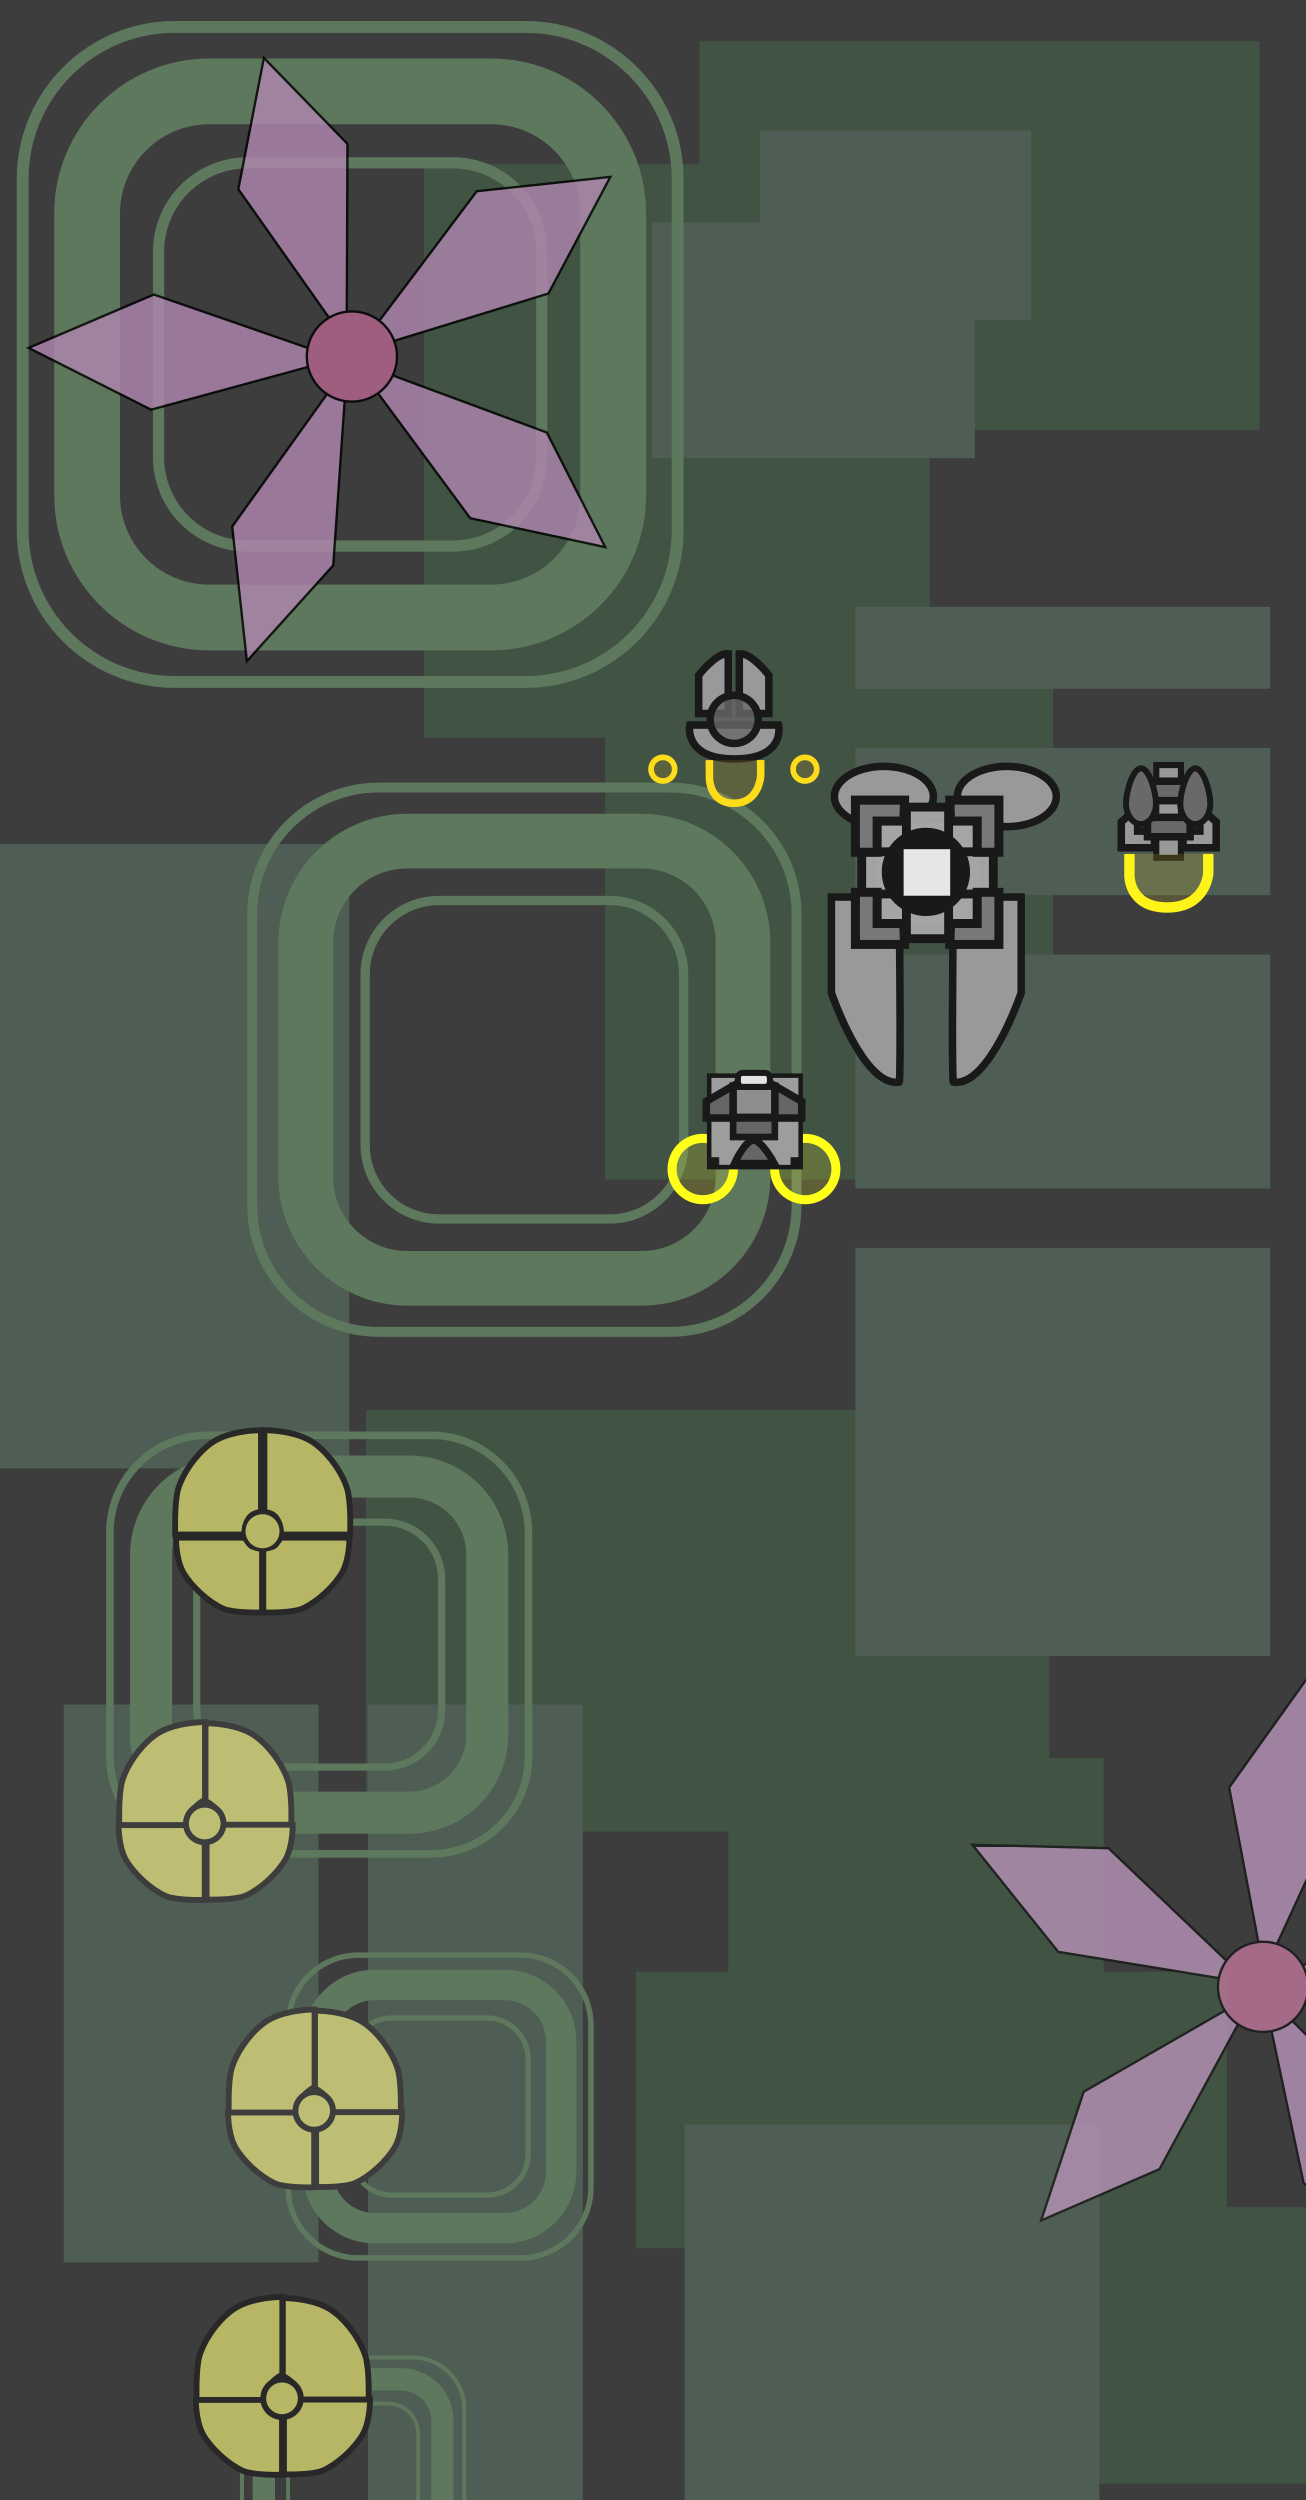
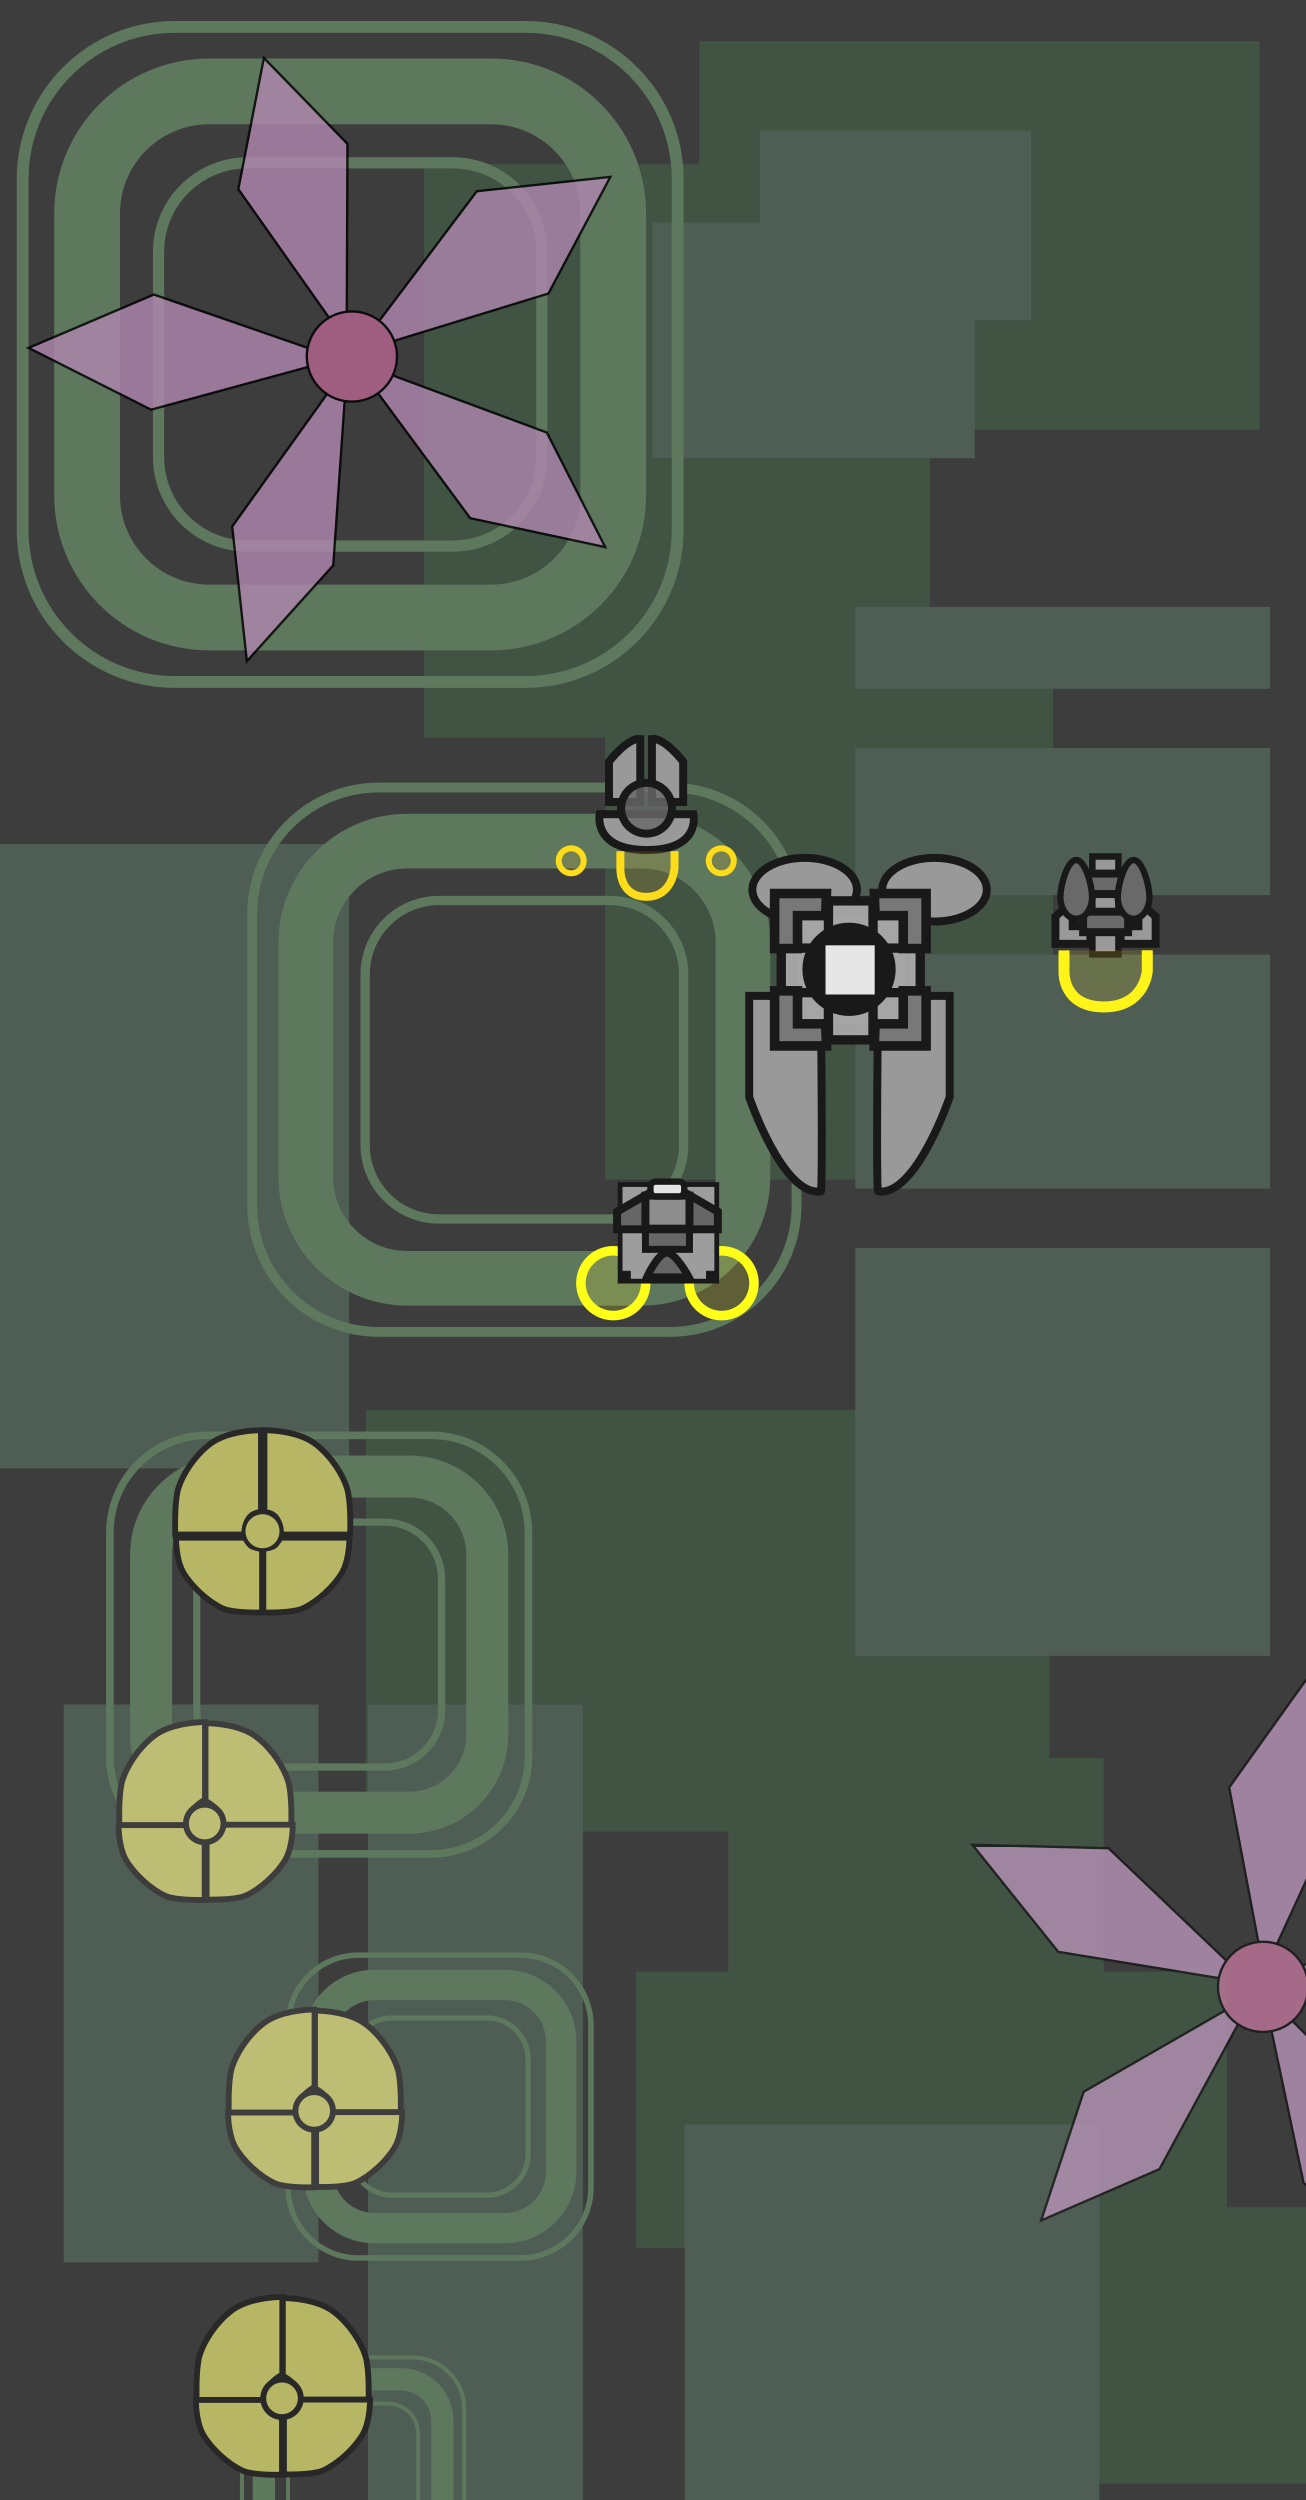
<svg xmlns="http://www.w3.org/2000/svg" width="164" height="314" id="svg2617" version="1.0">
  <defs id="defs2619">
    </defs>
  <g id="layer1">
    <rect style="opacity:1;fill:#282828;fill-opacity:1;fill-rule:nonzero;stroke:#000000;stroke-width:0.45;stroke-linecap:round;stroke-linejoin:miter;stroke-miterlimit:4;stroke-dasharray:none;stroke-dashoffset:0;stroke-opacity:1" id="rect2453" width="195.593" height="337.141" x="-21.357" y="-11.132" />
    <rect style="opacity:1;fill:#3c4d41;fill-opacity:1;fill-rule:nonzero;stroke:none;stroke-width:0.752;stroke-linecap:round;stroke-linejoin:miter;stroke-miterlimit:4;stroke-dasharray:none;stroke-dashoffset:0;stroke-opacity:1" id="rect5096" width="91.175" height="78.412" x="-47.321" y="106.007" />
    <rect style="opacity:1;fill:#000000;fill-opacity:0;fill-rule:nonzero;stroke:none;stroke-width:0.6;stroke-linecap:round;stroke-linejoin:miter;stroke-miterlimit:4;stroke-dasharray:none;stroke-dashoffset:0;stroke-opacity:1" id="rect2864" width="169.857" height="302.397" x="-0.768" y="0.449" />
    <rect y="20.63" x="53.254" height="72.02" width="63.529" id="rect5180" style="opacity:1;fill:#2c4130;fill-opacity:1;fill-rule:nonzero;stroke:none;stroke-width:0.677;stroke-linecap:round;stroke-linejoin:miter;stroke-miterlimit:4;stroke-dasharray:none;stroke-dashoffset:0;stroke-opacity:1" />
    <rect y="77.044" x="76.001" height="71.11" width="56.25" id="rect3698" style="opacity:1;fill:#2c4130;fill-opacity:1;fill-rule:nonzero;stroke:none;stroke-width:0.677;stroke-linecap:round;stroke-linejoin:miter;stroke-miterlimit:4;stroke-dasharray:none;stroke-dashoffset:0;stroke-opacity:1" />
    <rect y="214.098" x="8.011" height="70.048" width="31.983" id="rect3694" style="opacity:1;fill:#3c4d41;fill-opacity:1;fill-rule:nonzero;stroke:none;stroke-width:0.752;stroke-linecap:round;stroke-linejoin:miter;stroke-miterlimit:4;stroke-dasharray:none;stroke-dashoffset:0;stroke-opacity:1" />
    <rect style="opacity:1;fill:#2c4130;fill-opacity:1;fill-rule:nonzero;stroke:none;stroke-width:0.677;stroke-linecap:round;stroke-linejoin:miter;stroke-miterlimit:4;stroke-dasharray:none;stroke-dashoffset:0;stroke-opacity:1" id="rect3696" width="70.353" height="48.818" x="87.83" y="5.162" />
    <rect y="27.963" x="81.921" height="29.585" width="40.507" id="rect3710" style="opacity:1;fill:#3c4d41;fill-opacity:1;fill-rule:nonzero;stroke:none;stroke-width:0.752;stroke-linecap:round;stroke-linejoin:miter;stroke-miterlimit:4;stroke-dasharray:none;stroke-dashoffset:0;stroke-opacity:1" />
    <g transform="matrix(0.4129949,0,0,0.4129949,-241.2813,-167.8792)" id="g5054">
      <rect ry="37.143" rx="37.143" y="434.286" x="610.714" height="160" width="160" id="rect5056" style="opacity:1;fill:none;fill-opacity:1;fill-rule:nonzero;stroke:#4d694d;stroke-width:20;stroke-linecap:round;stroke-linejoin:miter;stroke-miterlimit:4;stroke-dasharray:none;stroke-dashoffset:0;stroke-opacity:1" />
      <rect style="opacity:1;fill:none;fill-opacity:1;fill-rule:nonzero;stroke:#4d694d;stroke-width:3.6;stroke-linecap:round;stroke-linejoin:miter;stroke-miterlimit:4;stroke-dasharray:none;stroke-dashoffset:0;stroke-opacity:1" id="rect5058" width="199.205" height="199.205" x="591.112" y="414.683" rx="46.244" ry="46.244" />
      <rect ry="27.056" rx="27.056" y="456.011" x="632.44" height="116.549" width="116.549" id="rect5060" style="opacity:1;fill:none;fill-opacity:1;fill-rule:nonzero;stroke:#4d694d;stroke-width:3.4;stroke-linecap:round;stroke-linejoin:miter;stroke-miterlimit:4;stroke-dasharray:none;stroke-dashoffset:0;stroke-opacity:1" />
    </g>
    <rect style="opacity:1;fill:#3c4d41;fill-opacity:1;fill-rule:nonzero;stroke:none;stroke-width:0.752;stroke-linecap:round;stroke-linejoin:miter;stroke-miterlimit:4;stroke-dasharray:none;stroke-dashoffset:0;stroke-opacity:1" id="rect5094" width="52.089" height="10.283" x="107.437" y="76.218" />
    <rect y="93.961" x="107.437" height="18.472" width="52.089" id="rect5092" style="opacity:1;fill:#3c4d41;fill-opacity:1;fill-rule:nonzero;stroke:none;stroke-width:0.752;stroke-linecap:round;stroke-linejoin:miter;stroke-miterlimit:4;stroke-dasharray:none;stroke-dashoffset:0;stroke-opacity:1" />
    <rect style="opacity:1;fill:#3c4d41;fill-opacity:1;fill-rule:nonzero;stroke:none;stroke-width:0.752;stroke-linecap:round;stroke-linejoin:miter;stroke-miterlimit:4;stroke-dasharray:none;stroke-dashoffset:0;stroke-opacity:1" id="rect5090" width="52.089" height="29.391" x="107.437" y="119.893" />
    <g id="g2880" transform="matrix(0.3432001,0,0,0.3432001,-171.1912,-43.4029)">
      <rect style="opacity:1;fill:none;fill-opacity:1;fill-rule:nonzero;stroke:#4d694d;stroke-width:20;stroke-linecap:round;stroke-linejoin:miter;stroke-miterlimit:4;stroke-dasharray:none;stroke-dashoffset:0;stroke-opacity:1" id="rect2882" width="160" height="160" x="610.714" y="434.286" rx="37.143" ry="37.143" />
      <rect ry="46.244" rx="46.244" y="414.683" x="591.112" height="199.205" width="199.205" id="rect2884" style="opacity:1;fill:none;fill-opacity:1;fill-rule:nonzero;stroke:#4d694d;stroke-width:3.6;stroke-linecap:round;stroke-linejoin:miter;stroke-miterlimit:4;stroke-dasharray:none;stroke-dashoffset:0;stroke-opacity:1" />
      <rect style="opacity:1;fill:none;fill-opacity:1;fill-rule:nonzero;stroke:#4d694d;stroke-width:3.4;stroke-linecap:round;stroke-linejoin:miter;stroke-miterlimit:4;stroke-dasharray:none;stroke-dashoffset:0;stroke-opacity:1" id="rect2886" width="116.549" height="116.549" x="632.44" y="456.011" rx="27.056" ry="27.056" />
    </g>
    <rect style="opacity:1;fill:#2c4130;fill-opacity:1;fill-rule:nonzero;stroke:none;stroke-width:0.677;stroke-linecap:round;stroke-linejoin:miter;stroke-miterlimit:4;stroke-dasharray:none;stroke-dashoffset:0;stroke-opacity:1" id="rect3700" width="85.822" height="52.912" x="45.975" y="177.133" />
    <rect y="156.744" x="107.437" height="51.229" width="52.089" id="rect5088" style="opacity:1;fill:#3c4d41;fill-opacity:1;fill-rule:nonzero;stroke:none;stroke-width:0.752;stroke-linecap:round;stroke-linejoin:miter;stroke-miterlimit:4;stroke-dasharray:none;stroke-dashoffset:0;stroke-opacity:1" />
    <rect style="opacity:1;fill:#3c4d41;fill-opacity:1;fill-rule:nonzero;stroke:none;stroke-width:0.752;stroke-linecap:round;stroke-linejoin:miter;stroke-miterlimit:4;stroke-dasharray:none;stroke-dashoffset:0;stroke-opacity:1" id="rect3702" width="26.978" height="100.985" x="46.227" y="214.098" />
    <g transform="matrix(0.1401608,0,0,0.1401608,-52.46265,237.9738)" id="g3681">
      <rect ry="37.143" rx="37.143" y="434.286" x="610.714" height="160" width="160" id="rect3683" style="opacity:1;fill:none;fill-opacity:1;fill-rule:nonzero;stroke:#4d694d;stroke-width:20;stroke-linecap:round;stroke-linejoin:miter;stroke-miterlimit:4;stroke-dasharray:none;stroke-dashoffset:0;stroke-opacity:1" />
      <rect style="opacity:1;fill:none;fill-opacity:1;fill-rule:nonzero;stroke:#4d694d;stroke-width:3.6;stroke-linecap:round;stroke-linejoin:miter;stroke-miterlimit:4;stroke-dasharray:none;stroke-dashoffset:0;stroke-opacity:1" id="rect3685" width="199.205" height="199.205" x="591.112" y="414.683" rx="46.244" ry="46.244" />
      <rect ry="27.056" rx="27.056" y="456.011" x="632.44" height="116.549" width="116.549" id="rect3687" style="opacity:1;fill:none;fill-opacity:1;fill-rule:nonzero;stroke:#4d694d;stroke-width:3.4;stroke-linecap:round;stroke-linejoin:miter;stroke-miterlimit:4;stroke-dasharray:none;stroke-dashoffset:0;stroke-opacity:1" />
    </g>
    <g id="g2896" transform="matrix(0.1909207,0,0,0.1909207,-76.66444,166.3946)">
      <rect style="opacity:1;fill:none;fill-opacity:1;fill-rule:nonzero;stroke:#4d694d;stroke-width:20;stroke-linecap:round;stroke-linejoin:miter;stroke-miterlimit:4;stroke-dasharray:none;stroke-dashoffset:0;stroke-opacity:1" id="rect2898" width="160" height="160" x="610.714" y="434.286" rx="37.143" ry="37.143" />
      <rect ry="46.244" rx="46.244" y="414.683" x="591.112" height="199.205" width="199.205" id="rect2900" style="opacity:1;fill:none;fill-opacity:1;fill-rule:nonzero;stroke:#4d694d;stroke-width:3.6;stroke-linecap:round;stroke-linejoin:miter;stroke-miterlimit:4;stroke-dasharray:none;stroke-dashoffset:0;stroke-opacity:1" />
      <rect style="opacity:1;fill:none;fill-opacity:1;fill-rule:nonzero;stroke:#4d694d;stroke-width:3.4;stroke-linecap:round;stroke-linejoin:miter;stroke-miterlimit:4;stroke-dasharray:none;stroke-dashoffset:0;stroke-opacity:1" id="rect2902" width="116.549" height="116.549" x="632.44" y="456.011" rx="27.056" ry="27.056" />
    </g>
    <g id="g5140" transform="matrix(0.7386445,0,0,0.7386445,-137.3668,-346.0233)">
      <rect ry="3.482" y="817.844" x="226.541" height="17.679" width="25.714" id="rect5142" style="fill:#8f8f41;fill-opacity:1;fill-rule:nonzero;stroke:#282828;stroke-width:0.6;stroke-linecap:round;stroke-linejoin:miter;stroke-miterlimit:4;stroke-dasharray:none;stroke-dashoffset:0;stroke-opacity:1" />
      <path id="path5144" d="M 239.458,823.355 L 239.458,810.16 C 237.787,810.16 233.434,810.464 230.754,812.529 C 228.074,814.594 226.149,817.673 225.409,820.02 C 224.67,822.368 224.874,827.901 224.874,827.901 L 236.617,827.901 C 236.617,827.901 236.518,826.498 237.289,825.249 C 238.053,824.01 239.458,823.355 239.458,823.355 z" style="fill:#b6b665;fill-opacity:1;fill-rule:evenodd;stroke:#282828;stroke-width:1px;stroke-linecap:butt;stroke-linejoin:miter;stroke-opacity:1" />
      <path id="path5146" d="M 224.751,827.672 L 236.448,827.672 C 236.448,827.672 237.006,828.803 237.658,829.447 C 238.326,830.107 239.394,830.399 239.394,830.399 L 239.394,840.395 C 239.394,840.395 234.573,840.544 232.742,839.725 C 230.224,838.599 227.319,835.918 225.957,833.52 C 225.072,831.962 224.751,829.378 224.751,827.672 z" style="fill:#b6b665;fill-opacity:1;fill-rule:evenodd;stroke:#282828;stroke-width:1px;stroke-linecap:butt;stroke-linejoin:miter;stroke-opacity:1" />
      <path style="fill:#b6b665;fill-opacity:1;fill-rule:evenodd;stroke:#282828;stroke-width:1px;stroke-linecap:butt;stroke-linejoin:miter;stroke-opacity:1" d="M 239.532,823.576 L 239.532,810.35 C 241.203,810.35 245.556,810.653 248.235,812.718 C 250.915,814.783 252.841,817.862 253.58,820.209 C 254.319,822.557 254.116,828.09 254.116,828.09 L 242.373,828.09 C 242.373,828.09 242.471,826.688 241.701,825.439 C 240.937,824.2 239.532,823.576 239.532,823.576 z" id="path5148" />
      <path style="fill:#b6b665;fill-opacity:1;fill-rule:evenodd;stroke:#282828;stroke-width:1px;stroke-linecap:butt;stroke-linejoin:miter;stroke-opacity:1" d="M 254.365,827.608 L 242.668,827.608 C 242.668,827.608 242.088,828.516 241.457,829.226 C 240.842,829.92 239.722,830.273 239.722,830.273 L 239.722,840.332 C 239.722,840.332 244.543,840.481 246.374,839.662 C 248.892,838.536 251.797,835.855 253.159,833.457 C 254.044,831.899 254.365,829.315 254.365,827.608 z" id="path5150" />
      <path transform="translate(812.2774,89.26913)" d="M -569.687,738.129 A 3.192,3.192 0 1 1 -576.071,738.129 A 3.192,3.192 0 1 1 -569.687,738.129 z" id="path5152" style="fill:#b6b665;fill-opacity:1;fill-rule:nonzero;stroke:#282828;stroke-width:1;stroke-linecap:round;stroke-linejoin:miter;stroke-miterlimit:4;stroke-dasharray:none;stroke-dashoffset:0;stroke-opacity:1" />
    </g>
    <g transform="matrix(0.2638878,0,0,0.2638878,-142.1838,70.84822)" id="g2888">
      <rect ry="37.143" rx="37.143" y="434.286" x="610.714" height="160" width="160" id="rect2890" style="opacity:1;fill:none;fill-opacity:1;fill-rule:nonzero;stroke:#4d694d;stroke-width:20;stroke-linecap:round;stroke-linejoin:miter;stroke-miterlimit:4;stroke-dasharray:none;stroke-dashoffset:0;stroke-opacity:1" />
      <rect style="opacity:1;fill:none;fill-opacity:1;fill-rule:nonzero;stroke:#4d694d;stroke-width:3.6;stroke-linecap:round;stroke-linejoin:miter;stroke-miterlimit:4;stroke-dasharray:none;stroke-dashoffset:0;stroke-opacity:1" id="rect2892" width="199.205" height="199.205" x="591.112" y="414.683" rx="46.244" ry="46.244" />
      <rect ry="27.056" rx="27.056" y="456.011" x="632.44" height="116.549" width="116.549" id="rect2894" style="opacity:1;fill:none;fill-opacity:1;fill-rule:nonzero;stroke:#4d694d;stroke-width:3.4;stroke-linecap:round;stroke-linejoin:miter;stroke-miterlimit:4;stroke-dasharray:none;stroke-dashoffset:0;stroke-opacity:1" />
    </g>
    <g transform="matrix(0.7386445,0,0,0.7386445,-151.1159,-382.1234)" id="g5154">
      <rect style="fill:#8f8f41;fill-opacity:1;fill-rule:nonzero;stroke:#282828;stroke-width:0.6;stroke-linecap:round;stroke-linejoin:miter;stroke-miterlimit:4;stroke-dasharray:none;stroke-dashoffset:0;stroke-opacity:1" id="rect5156" width="25.714" height="17.679" x="226.541" y="817.844" ry="3.482" />
      <path style="fill:#b6b665;fill-opacity:1;fill-rule:evenodd;stroke:#282828;stroke-width:1px;stroke-linecap:butt;stroke-linejoin:miter;stroke-opacity:1" d="M 239.458,823.355 L 239.458,810.16 C 237.787,810.16 233.434,810.464 230.754,812.529 C 228.074,814.594 226.149,817.673 225.409,820.02 C 224.67,822.368 224.874,827.901 224.874,827.901 L 236.617,827.901 C 236.617,827.901 236.518,826.498 237.289,825.249 C 238.053,824.01 239.458,823.355 239.458,823.355 z" id="path5158" />
      <path style="fill:#b6b665;fill-opacity:1;fill-rule:evenodd;stroke:#282828;stroke-width:1px;stroke-linecap:butt;stroke-linejoin:miter;stroke-opacity:1" d="M 224.751,827.672 L 236.448,827.672 C 236.448,827.672 237.006,828.803 237.658,829.447 C 238.326,830.107 239.394,830.399 239.394,830.399 L 239.394,840.395 C 239.394,840.395 234.573,840.544 232.742,839.725 C 230.224,838.599 227.319,835.918 225.957,833.52 C 225.072,831.962 224.751,829.378 224.751,827.672 z" id="path5160" />
      <path id="path5162" d="M 239.532,823.576 L 239.532,810.35 C 241.203,810.35 245.556,810.653 248.235,812.718 C 250.915,814.783 252.841,817.862 253.58,820.209 C 254.319,822.557 254.116,828.09 254.116,828.09 L 242.373,828.09 C 242.373,828.09 242.471,826.688 241.701,825.439 C 240.937,824.2 239.532,823.576 239.532,823.576 z" style="fill:#b6b665;fill-opacity:1;fill-rule:evenodd;stroke:#282828;stroke-width:1px;stroke-linecap:butt;stroke-linejoin:miter;stroke-opacity:1" />
      <path id="path5164" d="M 254.365,827.608 L 242.668,827.608 C 242.668,827.608 242.088,828.516 241.457,829.226 C 240.842,829.92 239.722,830.273 239.722,830.273 L 239.722,840.332 C 239.722,840.332 244.543,840.481 246.374,839.662 C 248.892,838.536 251.797,835.855 253.159,833.457 C 254.044,831.899 254.365,829.315 254.365,827.608 z" style="fill:#b6b665;fill-opacity:1;fill-rule:evenodd;stroke:#282828;stroke-width:1px;stroke-linecap:butt;stroke-linejoin:miter;stroke-opacity:1" />
      <path style="fill:#b6b665;fill-opacity:1;fill-rule:nonzero;stroke:#282828;stroke-width:1;stroke-linecap:round;stroke-linejoin:miter;stroke-miterlimit:4;stroke-dasharray:none;stroke-dashoffset:0;stroke-opacity:1" id="path5166" d="M -569.687,738.129 A 3.192,3.192 0 1 1 -576.071,738.129 A 3.192,3.192 0 1 1 -569.687,738.129 z" transform="translate(812.2774,89.26913)" />
    </g>
    <rect y="220.809" x="91.47" height="50.638" width="47.151" id="rect3704" style="opacity:1;fill:#2c4130;fill-opacity:1;fill-rule:nonzero;stroke:none;stroke-width:0.677;stroke-linecap:round;stroke-linejoin:miter;stroke-miterlimit:4;stroke-dasharray:none;stroke-dashoffset:0;stroke-opacity:1" />
    <rect style="opacity:1;fill:#2c4130;fill-opacity:1;fill-rule:nonzero;stroke:none;stroke-width:0.677;stroke-linecap:round;stroke-linejoin:miter;stroke-miterlimit:4;stroke-dasharray:none;stroke-dashoffset:0;stroke-opacity:1" id="rect3706" width="74.226" height="34.714" x="79.863" y="247.651" />
    <rect y="277.222" x="136.055" height="34.714" width="30.773" id="rect3708" style="opacity:1;fill:#2c4130;fill-opacity:1;fill-rule:nonzero;stroke:none;stroke-width:0.677;stroke-linecap:round;stroke-linejoin:miter;stroke-miterlimit:4;stroke-dasharray:none;stroke-dashoffset:0;stroke-opacity:1" />
    <rect style="opacity:1;fill:#3c4d41;fill-opacity:1;fill-rule:nonzero;stroke:none;stroke-width:0.752;stroke-linecap:round;stroke-linejoin:miter;stroke-miterlimit:4;stroke-dasharray:none;stroke-dashoffset:0;stroke-opacity:1" id="rect5086" width="52.089" height="88.535" x="85.995" y="266.842" />
    <rect style="opacity:1;fill:#3c4d41;fill-opacity:1;fill-rule:nonzero;stroke:none;stroke-width:0.752;stroke-linecap:round;stroke-linejoin:miter;stroke-miterlimit:4;stroke-dasharray:none;stroke-dashoffset:0;stroke-opacity:1" id="rect3712" width="34.073" height="23.795" x="95.433" y="16.382" />
-     <g id="g3634" transform="matrix(0.378512,0,0,0.378512,14.57946,18.75576)">
+     <g id="g3634" transform="matrix(0.3998091,0,0,0.3998091,-0.7976372,25.88639)">
      <g transform="matrix(0.4999904,0,0,0.4999904,15.29313,-10.84389)" id="g3264">
        <path style="opacity:1;fill:#ffff00;fill-opacity:0.169;fill-rule:nonzero;stroke:#ffff00;stroke-width:6;stroke-linecap:butt;stroke-linejoin:miter;stroke-miterlimit:4;stroke-dasharray:none;stroke-dashoffset:0;stroke-opacity:1" id="path3170" d="M 451.071,695.934 A 20.357,20.357 0 1 1 410.357,695.934 A 20.357,20.357 0 1 1 451.071,695.934 z" transform="translate(-3.928571,2.5)" />
        <path transform="translate(-71.96429,2.5)" d="M 451.071,695.934 A 20.357,20.357 0 1 1 410.357,695.934 A 20.357,20.357 0 1 1 451.071,695.934 z" id="path3172" style="opacity:1;fill:#ffff00;fill-opacity:0.169;fill-rule:nonzero;stroke:#ffff00;stroke-width:6;stroke-linecap:butt;stroke-linejoin:miter;stroke-miterlimit:4;stroke-dasharray:none;stroke-dashoffset:0;stroke-opacity:1" />
        <rect style="opacity:1;fill:#929292;fill-opacity:1;fill-rule:nonzero;stroke:#000000;stroke-width:3;stroke-linecap:butt;stroke-linejoin:miter;stroke-miterlimit:4;stroke-dasharray:none;stroke-dashoffset:0;stroke-opacity:1" id="rect3212" width="60.714" height="60.714" x="363.036" y="636.442" />
        <path style="fill:#555555;fill-opacity:1;fill-rule:evenodd;stroke:#000000;stroke-width:5;stroke-linecap:round;stroke-linejoin:miter;stroke-miterlimit:4;stroke-dasharray:none;stroke-opacity:1" d="M 379.15,664.579 L 361.115,664.579 L 361.115,653.508 L 379.296,643.011 L 379.15,664.579 z" id="path3220" />
        <path id="path3222" d="M 406.405,664.579 L 424.44,664.579 L 424.44,653.508 L 406.259,643.011 L 406.405,664.579 z" style="fill:#555555;fill-opacity:1;fill-rule:evenodd;stroke:#000000;stroke-width:5;stroke-linecap:round;stroke-linejoin:miter;stroke-miterlimit:4;stroke-dasharray:none;stroke-opacity:1" />
        <rect style="opacity:1;fill:#828282;fill-opacity:1;fill-rule:nonzero;stroke:#000000;stroke-width:5;stroke-linecap:round;stroke-linejoin:miter;stroke-miterlimit:4;stroke-dasharray:none;stroke-dashoffset:0;stroke-opacity:1" id="rect3214" width="27.679" height="20.714" x="378.929" y="643.434" />
        <rect y="634.622" x="382.085" height="9.286" width="21.239" id="rect3216" style="opacity:1;fill:#e0e0e0;fill-opacity:1;fill-rule:nonzero;stroke:#000000;stroke-width:4;stroke-linecap:round;stroke-linejoin:miter;stroke-miterlimit:4;stroke-dasharray:none;stroke-dashoffset:0;stroke-opacity:1" rx="3.237" ry="3.237" />
        <rect style="opacity:1;fill:#555555;fill-opacity:1;fill-rule:nonzero;stroke:#000000;stroke-width:4.4;stroke-linecap:round;stroke-linejoin:miter;stroke-miterlimit:4;stroke-dasharray:none;stroke-dashoffset:0;stroke-opacity:1" id="rect3218" width="27.679" height="12.316" x="378.929" y="664.849" />
        <path style="fill:#555555;fill-opacity:1;fill-rule:evenodd;stroke:#000000;stroke-width:4.8;stroke-linecap:butt;stroke-linejoin:miter;stroke-miterlimit:4;stroke-dasharray:none;stroke-opacity:1" d="M 379.821,694.684 L 406.25,694.684 C 406.25,694.684 397.998,679.326 392.5,679.326 C 386.75,679.326 379.821,694.684 379.821,694.684 z" id="path3226" />
        <rect style="opacity:1;fill:#000000;fill-opacity:1;fill-rule:nonzero;stroke:#000000;stroke-width:0.599;stroke-linecap:butt;stroke-linejoin:miter;stroke-miterlimit:4;stroke-dasharray:none;stroke-dashoffset:0;stroke-opacity:1" id="rect3228" width="6.46" height="6.46" x="362.945" y="690.928" />
        <rect y="690.928" x="417.351" height="6.46" width="6.46" id="rect3230" style="opacity:1;fill:#000000;fill-opacity:1;fill-rule:nonzero;stroke:#000000;stroke-width:0.599;stroke-linecap:butt;stroke-linejoin:miter;stroke-miterlimit:4;stroke-dasharray:none;stroke-dashoffset:0;stroke-opacity:1" />
      </g>
      <g transform="matrix(0.4999904,0,0,0.4999904,-141.4805,22.99265)" id="g3276">
        <path style="fill:#ffb400;fill-opacity:0.141;fill-rule:nonzero;stroke:#ffd800;stroke-width:3.777;stroke-linecap:butt;stroke-linejoin:miter;stroke-miterlimit:4;stroke-dasharray:none;stroke-dashoffset:0;stroke-opacity:1" id="path3180" d="M 414.286,355.576 A 7.857,7.857 0 1 1 398.571,355.576 A 7.857,7.857 0 1 1 414.286,355.576 z" transform="translate(333.7075,9.805659)" />
        <path transform="translate(239.4218,9.805659)" d="M 414.286,355.576 A 7.857,7.857 0 1 1 398.571,355.576 A 7.857,7.857 0 1 1 414.286,355.576 z" id="path3182" style="fill:#ffb400;fill-opacity:0.141;fill-rule:nonzero;stroke:#ffd800;stroke-width:3.777;stroke-linecap:butt;stroke-linejoin:miter;stroke-miterlimit:4;stroke-dasharray:none;stroke-dashoffset:0;stroke-opacity:1" />
        <path id="path3186" style="fill:#000000;stroke:none" d="M 331.5,326.648 A 1.5,1.5 0 1 1 328.5,326.648 A 1.5,1.5 0 1 1 331.5,326.648 z" transform="translate(333.3503,9.091373)" />
        <path id="path3188" style="fill:#000000;stroke:none" d="M 390.786,327.719 A 1.5,1.5 0 1 1 387.786,327.719 A 1.5,1.5 0 1 1 390.786,327.719 z" transform="translate(333.3503,9.091373)" />
        <path style="fill:#8e8e8e;fill-opacity:1;fill-rule:evenodd;stroke:#000000;stroke-width:5;stroke-linecap:butt;stroke-linejoin:miter;stroke-miterlimit:4;stroke-dasharray:none;stroke-opacity:1" d="M 663.707,336.096 L 722.636,336.096 C 722.636,336.096 727.759,358.596 693.35,358.596 C 659.298,358.596 663.707,336.096 663.707,336.096 z" id="path3190" />
        <path style="fill:#8e8e8e;fill-opacity:1;fill-rule:evenodd;stroke:#000000;stroke-width:5;stroke-linecap:butt;stroke-linejoin:miter;stroke-miterlimit:4;stroke-dasharray:none;stroke-opacity:1" d="M 689.243,288.775 L 689.243,328.418 L 669.6,328.418 L 669.6,303.061 C 669.6,303.061 681.207,287.882 689.243,288.775 z" id="path3196" />
        <path id="path3198" d="M 696.565,288.775 L 696.565,328.418 L 716.207,328.418 L 716.207,303.061 C 716.207,303.061 704.6,287.882 696.565,288.775 z" style="fill:#8e8e8e;fill-opacity:1;fill-rule:evenodd;stroke:#000000;stroke-width:5;stroke-linecap:butt;stroke-linejoin:miter;stroke-miterlimit:4;stroke-dasharray:none;stroke-opacity:1" />
        <path style="fill:#595959;fill-opacity:0.799;fill-rule:nonzero;stroke:#000000;stroke-width:2.459;stroke-linecap:butt;stroke-linejoin:miter;stroke-miterlimit:4;stroke-dasharray:none;stroke-dashoffset:0;stroke-opacity:1" id="path3206" d="M 414.286,355.576 A 7.857,7.857 0 1 1 398.571,355.576 A 7.857,7.857 0 1 1 414.286,355.576 z" transform="matrix(2.033227,0,0,2.033227,-133.1897,-390.6212)" />
        <path style="fill:#ffb400;fill-opacity:0.141;fill-rule:evenodd;stroke:#ffd800;stroke-width:5;stroke-linecap:butt;stroke-linejoin:miter;stroke-miterlimit:4;stroke-dasharray:none;stroke-opacity:1" d="M 676.739,359.398 L 676.739,370.446 C 676.739,370.446 676.197,387.997 693.028,387.997 C 709.795,387.997 710.769,369.815 710.769,369.815 L 710.769,359.334" id="path3288" />
      </g>
      <g transform="matrix(0.4999904,0,0,0.4999904,-265.0926,-20.85594)" id="g3266">
        <rect style="opacity:1;fill:#8e8e8e;fill-opacity:1;fill-rule:nonzero;stroke:#000000;stroke-width:4.077;stroke-linecap:round;stroke-linejoin:miter;stroke-miterlimit:4;stroke-dasharray:none;stroke-dashoffset:0;stroke-opacity:1" id="rect3237" width="16.379" height="61.54" x="1220.535" y="450.347" />
        <rect style="opacity:1;fill:#595959;fill-opacity:1;fill-rule:nonzero;stroke:#000000;stroke-width:5;stroke-linecap:round;stroke-linejoin:miter;stroke-miterlimit:4;stroke-dasharray:none;stroke-dashoffset:0;stroke-opacity:1" id="rect3239" width="28.284" height="12.879" x="1214.708" y="461.084" />
        <path id="path3264" d="M 1238.224,505.239 L 1260.292,505.239 L 1260.292,488.065 L 1249.442,478.469 L 1249.442,494.184 L 1238.453,494.184 L 1238.224,505.239 z" style="opacity:1;fill:#8e8e8e;fill-opacity:1;fill-rule:evenodd;stroke:#000000;stroke-width:5;stroke-linecap:butt;stroke-linejoin:miter;stroke-miterlimit:4;stroke-dasharray:none;stroke-opacity:1" />
        <path style="opacity:1;fill:#8e8e8e;fill-opacity:1;fill-rule:evenodd;stroke:#000000;stroke-width:5;stroke-linecap:butt;stroke-linejoin:miter;stroke-miterlimit:4;stroke-dasharray:none;stroke-opacity:1" d="M 1219.381,505.239 L 1197.313,505.239 L 1197.313,488.065 L 1208.164,478.469 L 1208.164,494.184 L 1219.152,494.184 L 1219.381,505.239 z" id="path3233" />
        <rect y="485.057" x="1214.708" height="12.879" width="28.284" id="rect3241" style="opacity:1;fill:#595959;fill-opacity:1;fill-rule:nonzero;stroke:#000000;stroke-width:5;stroke-linecap:round;stroke-linejoin:miter;stroke-miterlimit:4;stroke-dasharray:none;stroke-dashoffset:0;stroke-opacity:1" />
        <path id="path3205" d="M 1202.721,509.365 L 1202.721,523.085 C 1202.721,523.085 1201.889,544.879 1227.766,544.879 C 1253.547,544.879 1255.044,522.301 1255.044,522.301 L 1255.044,509.286" style="fill:#ffe800;fill-opacity:0.141;fill-rule:evenodd;stroke:#fff300;stroke-width:6.909;stroke-linecap:butt;stroke-linejoin:miter;stroke-miterlimit:4;stroke-dasharray:none;stroke-opacity:1" />
        <path style="fill:#595959;fill-opacity:1;fill-rule:nonzero;stroke:#000000;stroke-width:4;stroke-linecap:round;stroke-linejoin:miter;stroke-miterlimit:4;stroke-dasharray:none;stroke-dashoffset:0;stroke-opacity:1" d="M 1220.356,475.831 C 1220.356,483.373 1215.894,489.494 1210.396,489.494 C 1204.898,489.494 1200.435,483.373 1200.435,475.831 C 1200.435,468.29 1204.898,452.545 1210.396,452.545 C 1215.894,452.545 1220.356,468.29 1220.356,475.831 z" id="path3215" />
        <path id="path3235" d="M 1256.404,475.831 C 1256.404,483.373 1251.941,489.494 1246.443,489.494 C 1240.945,489.494 1236.483,483.373 1236.483,475.831 C 1236.483,468.29 1240.945,452.545 1246.443,452.545 C 1251.941,452.545 1256.404,468.29 1256.404,475.831 z" style="fill:#595959;fill-opacity:1;fill-rule:nonzero;stroke:#000000;stroke-width:4;stroke-linecap:round;stroke-linejoin:miter;stroke-miterlimit:4;stroke-dasharray:none;stroke-dashoffset:0;stroke-opacity:1" />
      </g>
      <g transform="matrix(0.4197329,0,0,0.4197329,170.8124,156.7057)" id="g3562">
        <path transform="matrix(1.191211,0,0,1.191211,-431.288,-403.1122)" d="M 562.857,454.505 A 32.857,20 0 1 1 497.143,454.505 A 32.857,20 0 1 1 562.857,454.505 z" id="path3176" style="fill:#8e8e8e;fill-opacity:1;fill-rule:nonzero;stroke:#000000;stroke-width:5;stroke-linecap:butt;stroke-linejoin:miter;stroke-miterlimit:4;stroke-dasharray:none;stroke-dashoffset:0;stroke-opacity:1" />
        <path style="fill:#8e8e8e;fill-opacity:1;fill-rule:evenodd;stroke:#000000;stroke-width:5.956;stroke-linecap:butt;stroke-linejoin:miter;stroke-miterlimit:4;stroke-dasharray:none;stroke-opacity:1" d="M 212.15,364.109 C 213.753,363.871 212.15,217.76 212.15,217.76 L 158.545,217.76 L 158.545,293.487 C 158.545,293.487 183.882,368.292 212.15,364.109 z" id="path2396" />
        <path id="path3168" d="M 254.98,364.109 C 253.376,363.871 254.98,217.76 254.98,217.76 L 308.585,217.76 L 308.585,293.487 C 308.585,293.487 283.248,368.292 254.98,364.109 z" style="fill:#8e8e8e;fill-opacity:1;fill-rule:evenodd;stroke:#000000;stroke-width:5.956;stroke-linecap:butt;stroke-linejoin:miter;stroke-miterlimit:4;stroke-dasharray:none;stroke-opacity:1" />
        <path style="fill:#8e8e8e;fill-opacity:1;fill-rule:nonzero;stroke:#000000;stroke-width:5;stroke-linecap:butt;stroke-linejoin:miter;stroke-miterlimit:4;stroke-dasharray:none;stroke-dashoffset:0;stroke-opacity:1" id="path3174" d="M 562.857,454.505 A 32.857,20 0 1 1 497.143,454.505 A 32.857,20 0 1 1 562.857,454.505 z" transform="matrix(1.191211,0,0,1.191211,-334.1057,-403.1122)" />
        <rect style="opacity:1;fill:#9b9b9b;fill-opacity:1;fill-rule:nonzero;stroke:#000000;stroke-width:4.218;stroke-linecap:round;stroke-linejoin:miter;stroke-miterlimit:4;stroke-dasharray:none;stroke-dashoffset:0;stroke-opacity:1" id="rect2790" width="84.354" height="84.354" x="192.823" y="157.185" />
        <g id="g3201" transform="matrix(1.226488,0,0,1.226488,-958.2022,-271.9604)">
          <path id="rect3182" d="M 986.08,341.323 L 986.08,426.138 L 958.883,426.138 L 958.883,341.323 L 986.08,341.323 z" style="fill:#9b9b9b;fill-opacity:0.979;fill-rule:nonzero;stroke:#000000;stroke-width:5.7;stroke-linecap:butt;stroke-linejoin:miter;stroke-miterlimit:4;stroke-dasharray:none;stroke-dashoffset:0;stroke-opacity:1" />
          <path style="fill:#9b9b9b;fill-opacity:0.979;fill-rule:nonzero;stroke:#000000;stroke-width:5.7;stroke-linecap:butt;stroke-linejoin:miter;stroke-miterlimit:4;stroke-dasharray:none;stroke-dashoffset:0;stroke-opacity:1" d="M 930.074,370.132 L 1014.889,370.132 L 1014.889,397.329 L 930.074,397.329 L 930.074,370.132 z" id="path3199" />
        </g>
        <path transform="matrix(1.191211,0,0,1.191211,-398.0785,-343.5331)" d="M 556.796,454.505 A 26.796,26.796 0 1 1 503.204,454.505 A 26.796,26.796 0 1 1 556.796,454.505 z" id="path3313" style="fill:#000000;fill-opacity:1;fill-rule:nonzero;stroke:#000000;stroke-width:5;stroke-linecap:butt;stroke-linejoin:miter;stroke-miterlimit:4;stroke-dasharray:none;stroke-dashoffset:0;stroke-opacity:1" />
        <rect style="fill:#e7e7e7;fill-opacity:0.979;fill-rule:nonzero;stroke:none;stroke-width:0.877;stroke-linecap:butt;stroke-linejoin:miter;stroke-miterlimit:4;stroke-dasharray:none;stroke-dashoffset:0;stroke-opacity:1" id="rect3178" width="36.806" height="36.806" x="215.656" y="179.927" />
        <path style="fill:#696969;fill-opacity:1;fill-rule:evenodd;stroke:#000000;stroke-width:7.147;stroke-linecap:butt;stroke-linejoin:miter;stroke-miterlimit:4;stroke-dasharray:none;stroke-opacity:1" d="M 252.162,255.227 L 290.968,255.227 L 290.968,214.013 L 273.821,214.013 L 273.821,238.681 L 252.763,238.681 L 252.162,255.227 z" id="path3307" />
        <path id="path3309" d="M 216.363,255.227 L 177.557,255.227 L 177.557,214.013 L 194.704,214.013 L 194.704,238.681 L 215.762,238.681 L 216.363,255.227 z" style="fill:#696969;fill-opacity:1;fill-rule:evenodd;stroke:#000000;stroke-width:7.147;stroke-linecap:butt;stroke-linejoin:miter;stroke-miterlimit:4;stroke-dasharray:none;stroke-opacity:1" />
        <path id="path2786" d="M 252.162,141.156 L 290.968,141.156 L 290.968,182.369 L 273.821,182.369 L 273.821,157.702 L 252.763,157.702 L 252.162,141.156 z" style="fill:#696969;fill-opacity:1;fill-rule:evenodd;stroke:#000000;stroke-width:7.147;stroke-linecap:butt;stroke-linejoin:miter;stroke-miterlimit:4;stroke-dasharray:none;stroke-opacity:1" />
        <path style="fill:#696969;fill-opacity:1;fill-rule:evenodd;stroke:#000000;stroke-width:7.147;stroke-linecap:butt;stroke-linejoin:miter;stroke-miterlimit:4;stroke-dasharray:none;stroke-opacity:1" d="M 216.363,141.156 L 177.557,141.156 L 177.557,182.369 L 194.704,182.369 L 194.704,157.702 L 215.762,157.702 L 216.363,141.156 z" id="path2788" />
      </g>
    </g>
    <g style="opacity:0.807" transform="matrix(1.375136,-2.041625,2.041625,1.375136,100.543,260.8462)" id="g2519">
      <path style="opacity:1;fill:#ae86ae;fill-opacity:1;fill-rule:evenodd;stroke:#000000;stroke-width:0.121;stroke-linecap:butt;stroke-linejoin:miter;stroke-miterlimit:4;stroke-dasharray:none;stroke-opacity:1" d="M 12.634,7.347 L 14.718,0.66 L 18.454,6.521 L 16.776,16.362 L 12.634,7.347 z" id="path2521" />
      <path style="fill:#ae86ae;fill-opacity:1;fill-rule:evenodd;stroke:#000000;stroke-width:0.121;stroke-linecap:butt;stroke-linejoin:miter;stroke-miterlimit:4;stroke-dasharray:none;stroke-opacity:1" d="M 7.436,12.409 L 0.776,14.277 L 6.326,17.824 L 16.478,16.849 L 7.436,12.409 z" id="path2523" />
      <path style="fill:#ae86ae;fill-opacity:1;fill-rule:evenodd;stroke:#000000;stroke-width:0.121;stroke-linecap:butt;stroke-linejoin:miter;stroke-miterlimit:4;stroke-dasharray:none;stroke-opacity:1" d="M 14.799,27.462 L 9.52,31.36 L 9.845,24.321 L 16.776,17.174 L 14.799,27.462 z" id="path2525" />
      <path style="fill:#ae86ae;fill-opacity:1;fill-rule:evenodd;stroke:#000000;stroke-width:0.121;stroke-linecap:butt;stroke-linejoin:miter;stroke-miterlimit:4;stroke-dasharray:none;stroke-opacity:1" d="M 28.2,28.517 L 26.359,21.912 L 17.209,17.147 L 21.811,26.379 L 28.2,28.517 z" id="path2527" />
      <path style="opacity:1;fill:#ae86ae;fill-opacity:1;fill-rule:evenodd;stroke:#000000;stroke-width:0.121;stroke-linecap:butt;stroke-linejoin:miter;stroke-miterlimit:4;stroke-dasharray:none;stroke-opacity:1" d="M 27.659,15.008 L 31.286,10.081 L 24.464,9.892 L 17.642,16.633 L 27.659,15.008 z" id="path2529" />
      <path style="opacity:1;fill:#b6658e;fill-opacity:1;fill-rule:nonzero;stroke:#000000;stroke-width:0.399;stroke-linecap:round;stroke-linejoin:miter;stroke-miterlimit:4;stroke-dasharray:none;stroke-dashoffset:0;stroke-opacity:1" id="path2531" d="M 63.125,217.63 A 7.589,7.589 0 1 1 47.946,217.63 A 7.589,7.589 0 1 1 63.125,217.63 z" transform="matrix(0.3032096,0,0,0.3032096,0.1533237,-48.97578)" />
    </g>
-     <rect style="opacity:0.1;fill:#ffffff;fill-opacity:1;fill-rule:nonzero;stroke:none;stroke-width:1;stroke-linecap:round;stroke-linejoin:miter;stroke-miterlimit:4;stroke-dasharray:none;stroke-dashoffset:0;stroke-opacity:1" id="rect3251" width="189.488" height="337.911" x="-15.022" y="-13.805" />
+     <rect style="opacity:0.1;fill:#ffffff;fill-opacity:1;fill-rule:nonzero;stroke:none;stroke-width:1;stroke-linecap:round;stroke-linejoin:miter;stroke-miterlimit:4;stroke-dasharray:none;stroke-dashoffset:0;stroke-opacity:1" id="rect3251" width="189.488" height="337.911" x="-13.002" y="-0.168" />
    <g id="g2386" transform="matrix(0.4040058,-2.428171,2.428171,0.4040058,-3.973942,79.16765)" style="opacity:0.807">
      <path id="path2475" d="M 12.634,7.347 L 14.718,0.66 L 18.454,6.521 L 16.776,16.362 L 12.634,7.347 z" style="opacity:1;fill:#ae86ae;fill-opacity:1;fill-rule:evenodd;stroke:#000000;stroke-width:0.121;stroke-linecap:butt;stroke-linejoin:miter;stroke-miterlimit:4;stroke-dasharray:none;stroke-opacity:1" />
      <path id="path3249" d="M 7.436,12.409 L 0.776,14.277 L 6.326,17.824 L 16.478,16.849 L 7.436,12.409 z" style="fill:#ae86ae;fill-opacity:1;fill-rule:evenodd;stroke:#000000;stroke-width:0.121;stroke-linecap:butt;stroke-linejoin:miter;stroke-miterlimit:4;stroke-dasharray:none;stroke-opacity:1" />
      <path id="path3251" d="M 14.799,27.462 L 9.52,31.36 L 9.845,24.321 L 16.776,17.174 L 14.799,27.462 z" style="fill:#ae86ae;fill-opacity:1;fill-rule:evenodd;stroke:#000000;stroke-width:0.121;stroke-linecap:butt;stroke-linejoin:miter;stroke-miterlimit:4;stroke-dasharray:none;stroke-opacity:1" />
      <path id="path3253" d="M 28.2,28.517 L 26.359,21.912 L 17.209,17.147 L 21.811,26.379 L 28.2,28.517 z" style="fill:#ae86ae;fill-opacity:1;fill-rule:evenodd;stroke:#000000;stroke-width:0.121;stroke-linecap:butt;stroke-linejoin:miter;stroke-miterlimit:4;stroke-dasharray:none;stroke-opacity:1" />
      <path id="path3255" d="M 27.659,15.008 L 31.286,10.081 L 24.464,9.892 L 17.642,16.633 L 27.659,15.008 z" style="opacity:1;fill:#ae86ae;fill-opacity:1;fill-rule:evenodd;stroke:#000000;stroke-width:0.121;stroke-linecap:butt;stroke-linejoin:miter;stroke-miterlimit:4;stroke-dasharray:none;stroke-opacity:1" />
      <path transform="matrix(0.3032096,0,0,0.3032096,0.1533237,-48.97578)" d="M 63.125,217.63 A 7.589,7.589 0 1 1 47.946,217.63 A 7.589,7.589 0 1 1 63.125,217.63 z" id="path3257" style="opacity:1;fill:#b6658e;fill-opacity:1;fill-rule:nonzero;stroke:#000000;stroke-width:0.399;stroke-linecap:round;stroke-linejoin:miter;stroke-miterlimit:4;stroke-dasharray:none;stroke-dashoffset:0;stroke-opacity:1" />
    </g>
    <rect style="opacity:1;fill:none;fill-opacity:0;fill-rule:nonzero;stroke:#d7a1a1;stroke-width:1.031;stroke-linecap:round;stroke-linejoin:miter;stroke-miterlimit:4;stroke-dasharray:none;stroke-dashoffset:0;stroke-opacity:1" id="rect3274" width="168.969" height="318.969" x="-2.484" y="-2.484" />
    <g transform="matrix(0.7386445,0,0,0.7386445,450.3869,-356.1232)" id="g3322">
      <rect style="opacity:1;fill:#b6b665;fill-opacity:1;fill-rule:nonzero;stroke:#282828;stroke-width:0.6;stroke-linecap:round;stroke-linejoin:miter;stroke-miterlimit:4;stroke-dasharray:none;stroke-dashoffset:0;stroke-opacity:1" id="rect3324" width="25.714" height="17.679" x="-577.969" y="732.571" ry="3.482" />
      <path style="opacity:1;fill:#b6b665;fill-opacity:1;fill-rule:evenodd;stroke:#282828;stroke-width:1px;stroke-linecap:butt;stroke-linejoin:miter;stroke-opacity:1" d="M -565.367,739.282 L -565.367,725.329 C -567.038,725.329 -571.391,725.633 -574.071,727.698 C -576.751,729.763 -578.677,732.842 -579.416,735.189 C -580.155,737.537 -579.952,743.07 -579.952,743.07 L -568.208,743.07 C -568.208,743.07 -568.307,741.667 -567.536,740.418 C -566.772,739.179 -565.367,739.282 -565.367,739.282 z" id="path3326" />
      <path style="opacity:1;fill:#b6b665;fill-opacity:1;fill-rule:evenodd;stroke:#282828;stroke-width:1px;stroke-linecap:butt;stroke-linejoin:miter;stroke-opacity:1" d="M -579.821,743.598 L -568.125,743.598 C -568.125,743.598 -567.466,744.732 -567.009,745.027 C -566.534,745.333 -565.179,745.473 -565.179,745.473 L -565.179,756.321 C -565.179,756.321 -569.999,756.471 -571.83,755.652 C -574.349,754.526 -577.253,751.845 -578.616,749.446 C -579.501,747.889 -579.821,745.305 -579.821,743.598 z" id="path3328" />
      <path id="path3330" d="M -564.788,739.282 L -564.788,725.329 C -563.118,725.329 -558.764,725.633 -556.085,727.698 C -553.405,729.763 -551.479,732.842 -550.74,735.189 C -550.001,737.537 -550.204,743.07 -550.204,743.07 L -561.947,743.07 C -561.947,743.07 -561.849,741.667 -562.619,740.418 C -563.384,739.179 -564.788,739.282 -564.788,739.282 z" style="opacity:1;fill:#b6b665;fill-opacity:1;fill-rule:evenodd;stroke:#282828;stroke-width:1px;stroke-linecap:butt;stroke-linejoin:miter;stroke-opacity:1" />
      <path id="path3332" d="M -550.334,743.598 L -562.031,743.598 C -562.031,743.598 -562.69,744.732 -563.147,745.027 C -563.622,745.333 -564.977,745.473 -564.977,745.473 L -564.977,756.321 C -564.977,756.321 -560.156,756.471 -558.325,755.652 C -555.807,754.526 -552.902,751.845 -551.54,749.446 C -550.655,747.889 -550.334,745.305 -550.334,743.598 z" style="opacity:1;fill:#b6b665;fill-opacity:1;fill-rule:evenodd;stroke:#282828;stroke-width:1px;stroke-linecap:butt;stroke-linejoin:miter;stroke-opacity:1" />
      <path style="opacity:1;fill:#b6b665;fill-opacity:1;fill-rule:nonzero;stroke:#282828;stroke-width:0.6;stroke-linecap:round;stroke-linejoin:miter;stroke-miterlimit:4;stroke-dasharray:none;stroke-dashoffset:0;stroke-opacity:1" id="path3334" d="M -569.687,738.129 A 3.192,3.192 0 1 1 -576.071,738.129 A 3.192,3.192 0 1 1 -569.687,738.129 z" transform="translate(7.767857,4.375)" />
    </g>
    <g transform="matrix(0.7386445,0,0,0.7386445,-141.4074,-309.9231)" id="g2505">
      <rect style="fill:#8f8f41;fill-opacity:1;fill-rule:nonzero;stroke:#282828;stroke-width:0.6;stroke-linecap:round;stroke-linejoin:miter;stroke-miterlimit:4;stroke-dasharray:none;stroke-dashoffset:0;stroke-opacity:1" id="rect2507" width="25.714" height="17.679" x="226.541" y="817.844" ry="3.482" />
      <path style="fill:#b6b665;fill-opacity:1;fill-rule:evenodd;stroke:#282828;stroke-width:1px;stroke-linecap:butt;stroke-linejoin:miter;stroke-opacity:1" d="M 239.458,823.355 L 239.458,810.16 C 237.787,810.16 233.434,810.464 230.754,812.529 C 228.074,814.594 226.149,817.673 225.409,820.02 C 224.67,822.368 224.874,827.901 224.874,827.901 L 236.617,827.901 C 236.617,827.901 236.518,826.498 237.289,825.249 C 238.053,824.01 239.458,823.355 239.458,823.355 z" id="path2509" />
      <path style="fill:#b6b665;fill-opacity:1;fill-rule:evenodd;stroke:#282828;stroke-width:1px;stroke-linecap:butt;stroke-linejoin:miter;stroke-opacity:1" d="M 224.751,827.672 L 236.448,827.672 C 236.448,827.672 237.006,828.803 237.658,829.447 C 238.326,830.107 239.394,830.399 239.394,830.399 L 239.394,840.395 C 239.394,840.395 234.573,840.544 232.742,839.725 C 230.224,838.599 227.319,835.918 225.957,833.52 C 225.072,831.962 224.751,829.378 224.751,827.672 z" id="path2511" />
      <path id="path2513" d="M 239.532,823.576 L 239.532,810.35 C 241.203,810.35 245.556,810.653 248.235,812.718 C 250.915,814.783 252.841,817.862 253.58,820.209 C 254.319,822.557 254.116,828.09 254.116,828.09 L 242.373,828.09 C 242.373,828.09 242.471,826.688 241.701,825.439 C 240.937,824.2 239.532,823.576 239.532,823.576 z" style="fill:#b6b665;fill-opacity:1;fill-rule:evenodd;stroke:#282828;stroke-width:1px;stroke-linecap:butt;stroke-linejoin:miter;stroke-opacity:1" />
      <path id="path2515" d="M 254.365,827.608 L 242.668,827.608 C 242.668,827.608 242.088,828.516 241.457,829.226 C 240.842,829.92 239.722,830.273 239.722,830.273 L 239.722,840.332 C 239.722,840.332 244.543,840.481 246.374,839.662 C 248.892,838.536 251.797,835.855 253.159,833.457 C 254.044,831.899 254.365,829.315 254.365,827.608 z" style="fill:#b6b665;fill-opacity:1;fill-rule:evenodd;stroke:#282828;stroke-width:1px;stroke-linecap:butt;stroke-linejoin:miter;stroke-opacity:1" />
      <path style="fill:#b6b665;fill-opacity:1;fill-rule:nonzero;stroke:#282828;stroke-width:1;stroke-linecap:round;stroke-linejoin:miter;stroke-miterlimit:4;stroke-dasharray:none;stroke-dashoffset:0;stroke-opacity:1" id="path2517" d="M -569.687,738.129 A 3.192,3.192 0 1 1 -576.071,738.129 A 3.192,3.192 0 1 1 -569.687,738.129 z" transform="translate(812.2774,89.26913)" />
    </g>
  </g>
</svg>
